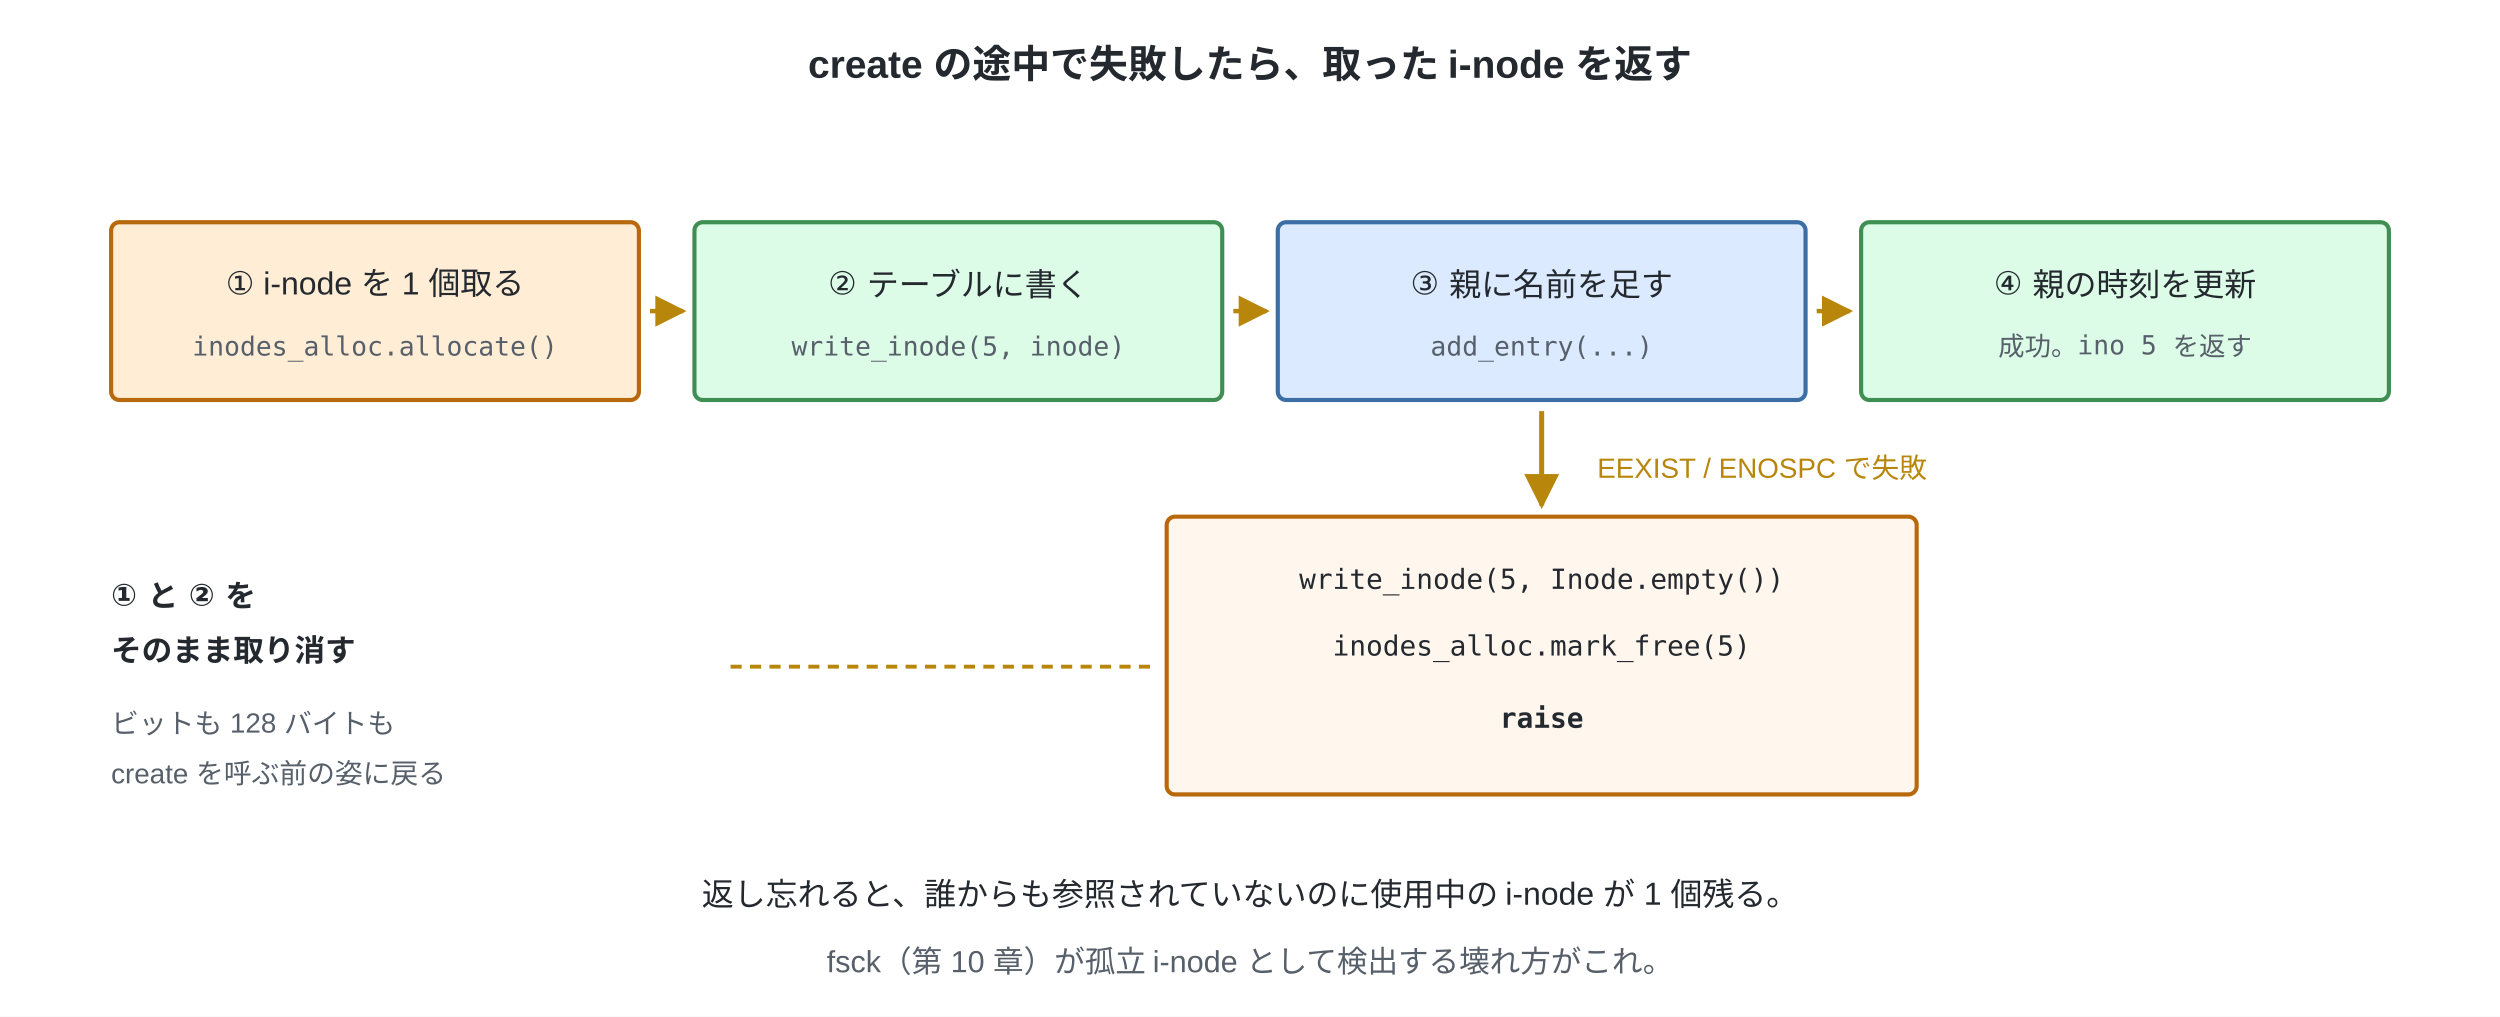
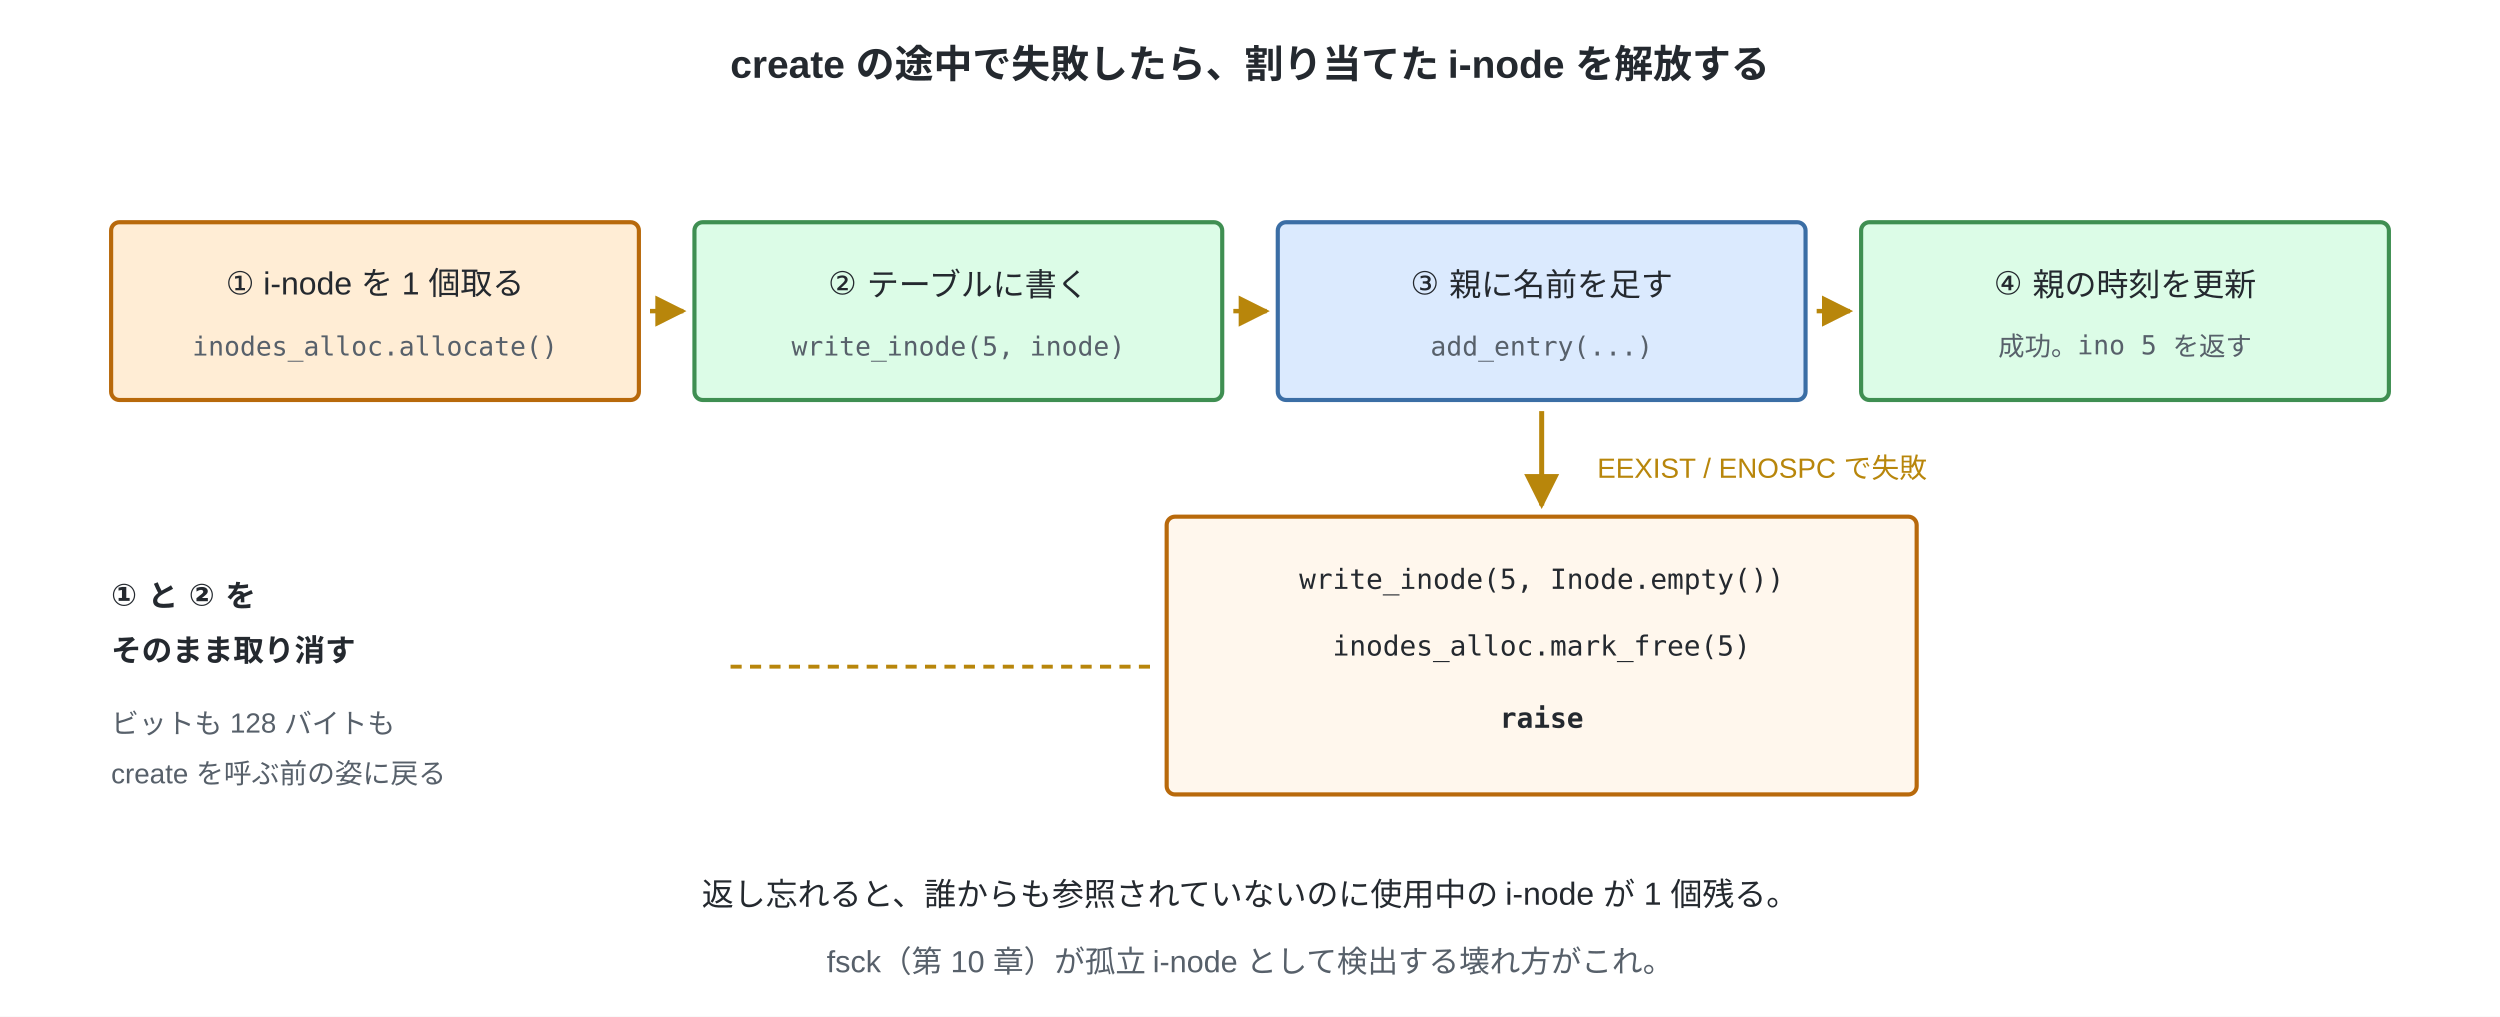
<svg xmlns="http://www.w3.org/2000/svg" width="900" height="366" viewBox="0 0 900 366" role="img" font-family="Helvetica Neue, Arial, Hiragino Sans, Noto Sans JP, sans-serif">
  <rect x="0" y="0" width="900" height="366" fill="#ffffff" />
  <defs>
    <marker id="a" viewBox="0 0 10 10" refX="9" refY="5" markerWidth="7" markerHeight="7" orient="auto-start-reverse">
      <path d="M 0 0 L 10 5 L 0 10 z" fill="#b8860b" />
    </marker>
  </defs>
-   <text x="450" y="28" font-size="14" fill="#24292f" text-anchor="middle" font-family="Helvetica Neue, Arial, Hiragino Sans, Noto Sans JP, sans-serif" font-weight="bold">create の途中で失敗したら、取った i-node を返す</text>
+   <text x="450" y="28" font-size="14" fill="#24292f" text-anchor="middle" font-family="Helvetica Neue, Arial, Hiragino Sans, Noto Sans JP, sans-serif" font-weight="bold">create の途中で失敗したら、割り当てた i-node を解放する</text>
  <rect x="40" y="80" width="190" height="64" rx="3" fill="#ffedd5" stroke="#b8690b" stroke-width="1.5" />
  <text x="135" y="106" font-size="11.5" fill="#24292f" text-anchor="middle" font-family="Helvetica Neue, Arial, Hiragino Sans, Noto Sans JP, sans-serif" font-weight="normal">① i-node を 1 個取る</text>
  <text x="135" y="128" font-size="9.5" fill="#57606a" text-anchor="middle" font-family="SFMono-Regular, Menlo, Consolas, monospace" font-weight="normal">inodes_alloc.allocate()</text>
  <rect x="250" y="80" width="190" height="64" rx="3" fill="#dcfce7" stroke="#3f8f52" stroke-width="1.5" />
  <text x="345" y="106" font-size="11.5" fill="#24292f" text-anchor="middle" font-family="Helvetica Neue, Arial, Hiragino Sans, Noto Sans JP, sans-serif" font-weight="normal">② テーブルに書く</text>
  <text x="345" y="128" font-size="9.5" fill="#57606a" text-anchor="middle" font-family="SFMono-Regular, Menlo, Consolas, monospace" font-weight="normal">write_inode(5, inode)</text>
  <rect x="460" y="80" width="190" height="64" rx="3" fill="#dbeafe" stroke="#3b6ea5" stroke-width="1.5" />
  <text x="555" y="106" font-size="11.5" fill="#24292f" text-anchor="middle" font-family="Helvetica Neue, Arial, Hiragino Sans, Noto Sans JP, sans-serif" font-weight="normal">③ 親に名前を足す</text>
  <text x="555" y="128" font-size="9.5" fill="#57606a" text-anchor="middle" font-family="SFMono-Regular, Menlo, Consolas, monospace" font-weight="normal">add_entry(...)</text>
  <rect x="670" y="80" width="190" height="64" rx="3" fill="#dcfce7" stroke="#3f8f52" stroke-width="1.5" />
  <text x="765" y="106" font-size="11.5" fill="#24292f" text-anchor="middle" font-family="Helvetica Neue, Arial, Hiragino Sans, Noto Sans JP, sans-serif" font-weight="normal">④ 親の時刻を更新</text>
  <text x="765" y="128" font-size="9.5" fill="#57606a" text-anchor="middle" font-family="SFMono-Regular, Menlo, Consolas, monospace" font-weight="normal">成功。ino 5 を返す</text>
  <path d="M 234 112 L 246 112" stroke="#b8860b" stroke-width="1.6" fill="none" marker-end="url(#a)" />
  <path d="M 444 112 L 456 112" stroke="#b8860b" stroke-width="1.6" fill="none" marker-end="url(#a)" />
  <path d="M 654 112 L 666 112" stroke="#b8860b" stroke-width="1.6" fill="none" marker-end="url(#a)" />
  <path d="M 555 148 L 555 182" stroke="#b8860b" stroke-width="1.8" fill="none" marker-end="url(#a)" />
  <text x="575" y="172" font-size="10" fill="#b8860b" text-anchor="start" font-family="Helvetica Neue, Arial, Hiragino Sans, Noto Sans JP, sans-serif" font-weight="normal">EEXIST / ENOSPC で失敗</text>
  <rect x="420" y="186" width="270" height="100" rx="3" fill="#fff7ed" stroke="#b8690b" stroke-width="1.5" />
  <text x="555" y="212" font-size="10" fill="#24292f" text-anchor="middle" font-family="SFMono-Regular, Menlo, Consolas, monospace" font-weight="normal">write_inode(5, Inode.empty())</text>
  <text x="555" y="236" font-size="10" fill="#24292f" text-anchor="middle" font-family="SFMono-Regular, Menlo, Consolas, monospace" font-weight="normal">inodes_alloc.mark_free(5)</text>
  <text x="555" y="262" font-size="10" fill="#24292f" text-anchor="middle" font-family="SFMono-Regular, Menlo, Consolas, monospace" font-weight="bold">raise</text>
  <path d="M 414 240 L 260 240" stroke="#b8860b" stroke-width="1.4" fill="none" stroke-dasharray="4 3" />
  <text x="40" y="218" font-size="11" fill="#24292f" text-anchor="start" font-family="Helvetica Neue, Arial, Hiragino Sans, Noto Sans JP, sans-serif" font-weight="bold">① と ② を</text>
  <text x="40" y="238" font-size="11" fill="#24292f" text-anchor="start" font-family="Helvetica Neue, Arial, Hiragino Sans, Noto Sans JP, sans-serif" font-weight="bold">そのまま取り消す</text>
  <text x="40" y="264" font-size="10" fill="#57606a" text-anchor="start" font-family="Helvetica Neue, Arial, Hiragino Sans, Noto Sans JP, sans-serif" font-weight="normal">ビットも 128 バイトも</text>
  <text x="40" y="282" font-size="10" fill="#57606a" text-anchor="start" font-family="Helvetica Neue, Arial, Hiragino Sans, Noto Sans JP, sans-serif" font-weight="normal">create を呼ぶ前の姿に戻る</text>
  <text x="450" y="326" font-size="11.5" fill="#24292f" text-anchor="middle" font-family="Helvetica Neue, Arial, Hiragino Sans, Noto Sans JP, sans-serif" font-weight="normal">返し忘れると、誰からも参照されていないのに使用中の i-node が 1 個残る。</text>
  <text x="450" y="350" font-size="11" fill="#57606a" text-anchor="middle" font-family="Helvetica Neue, Arial, Hiragino Sans, Noto Sans JP, sans-serif" font-weight="normal">fsck（第 10 章）が孤立 i-node として検出する壊れ方がこれ。</text>
</svg>
